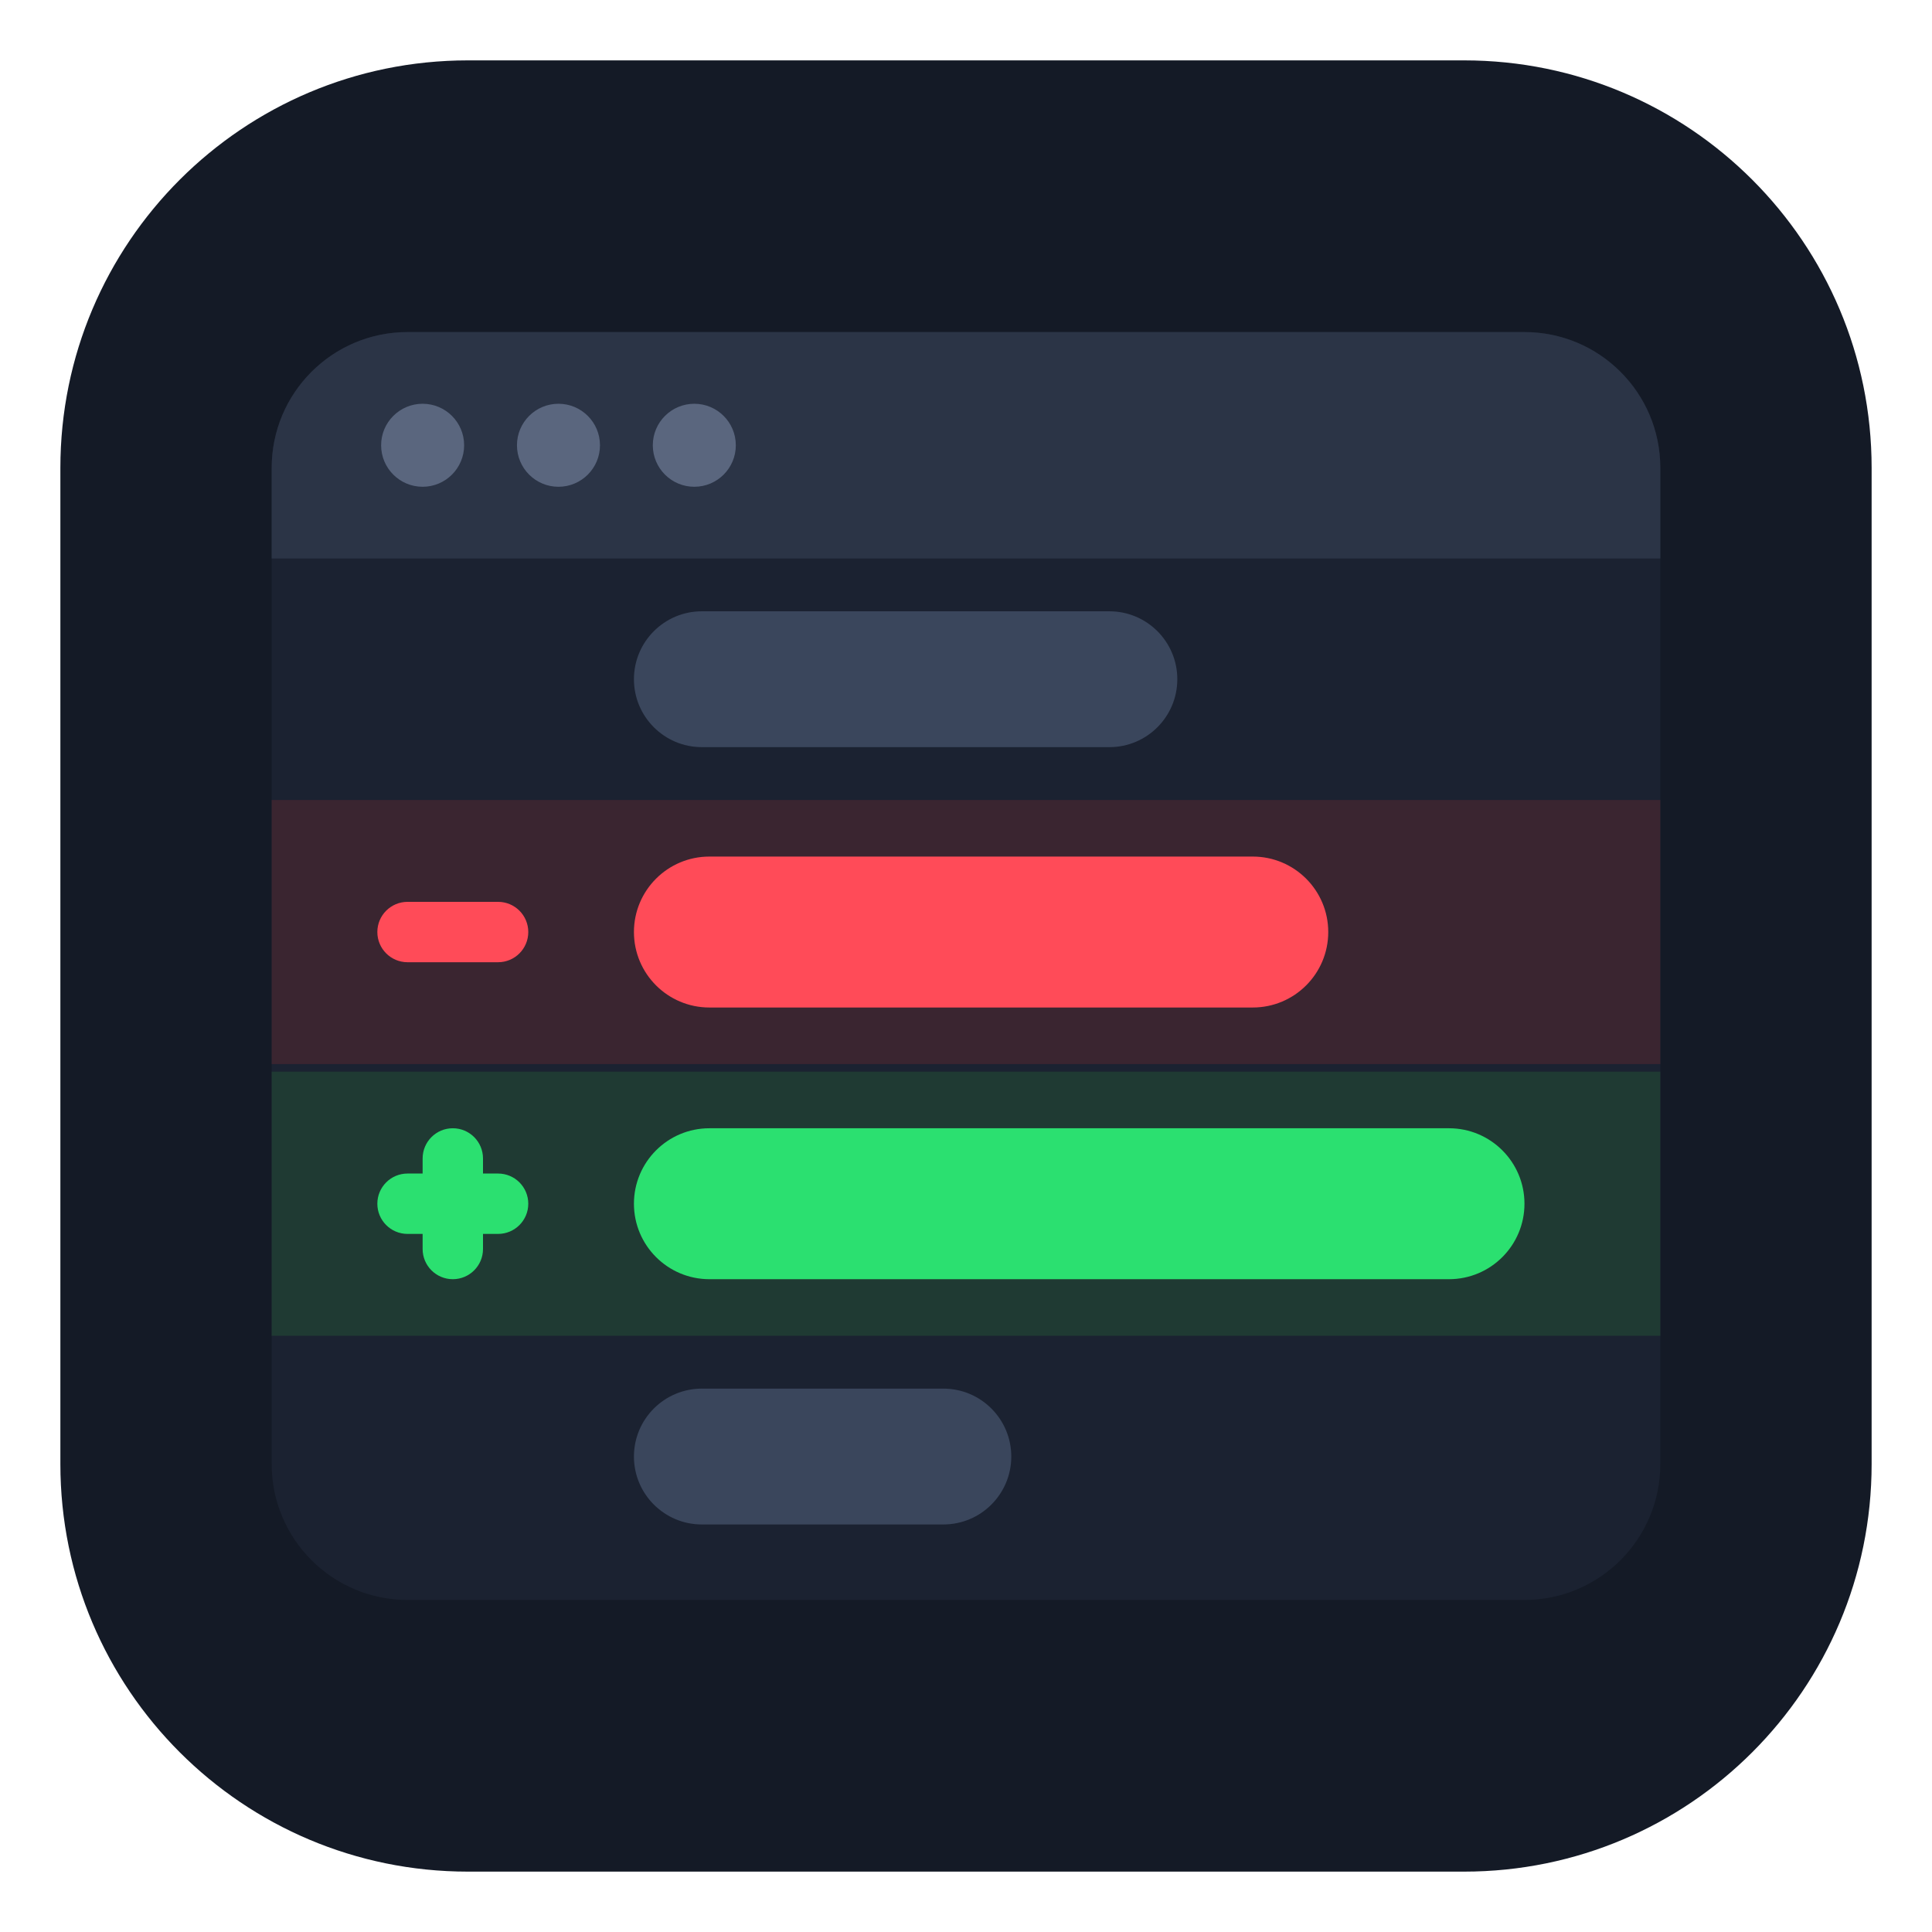
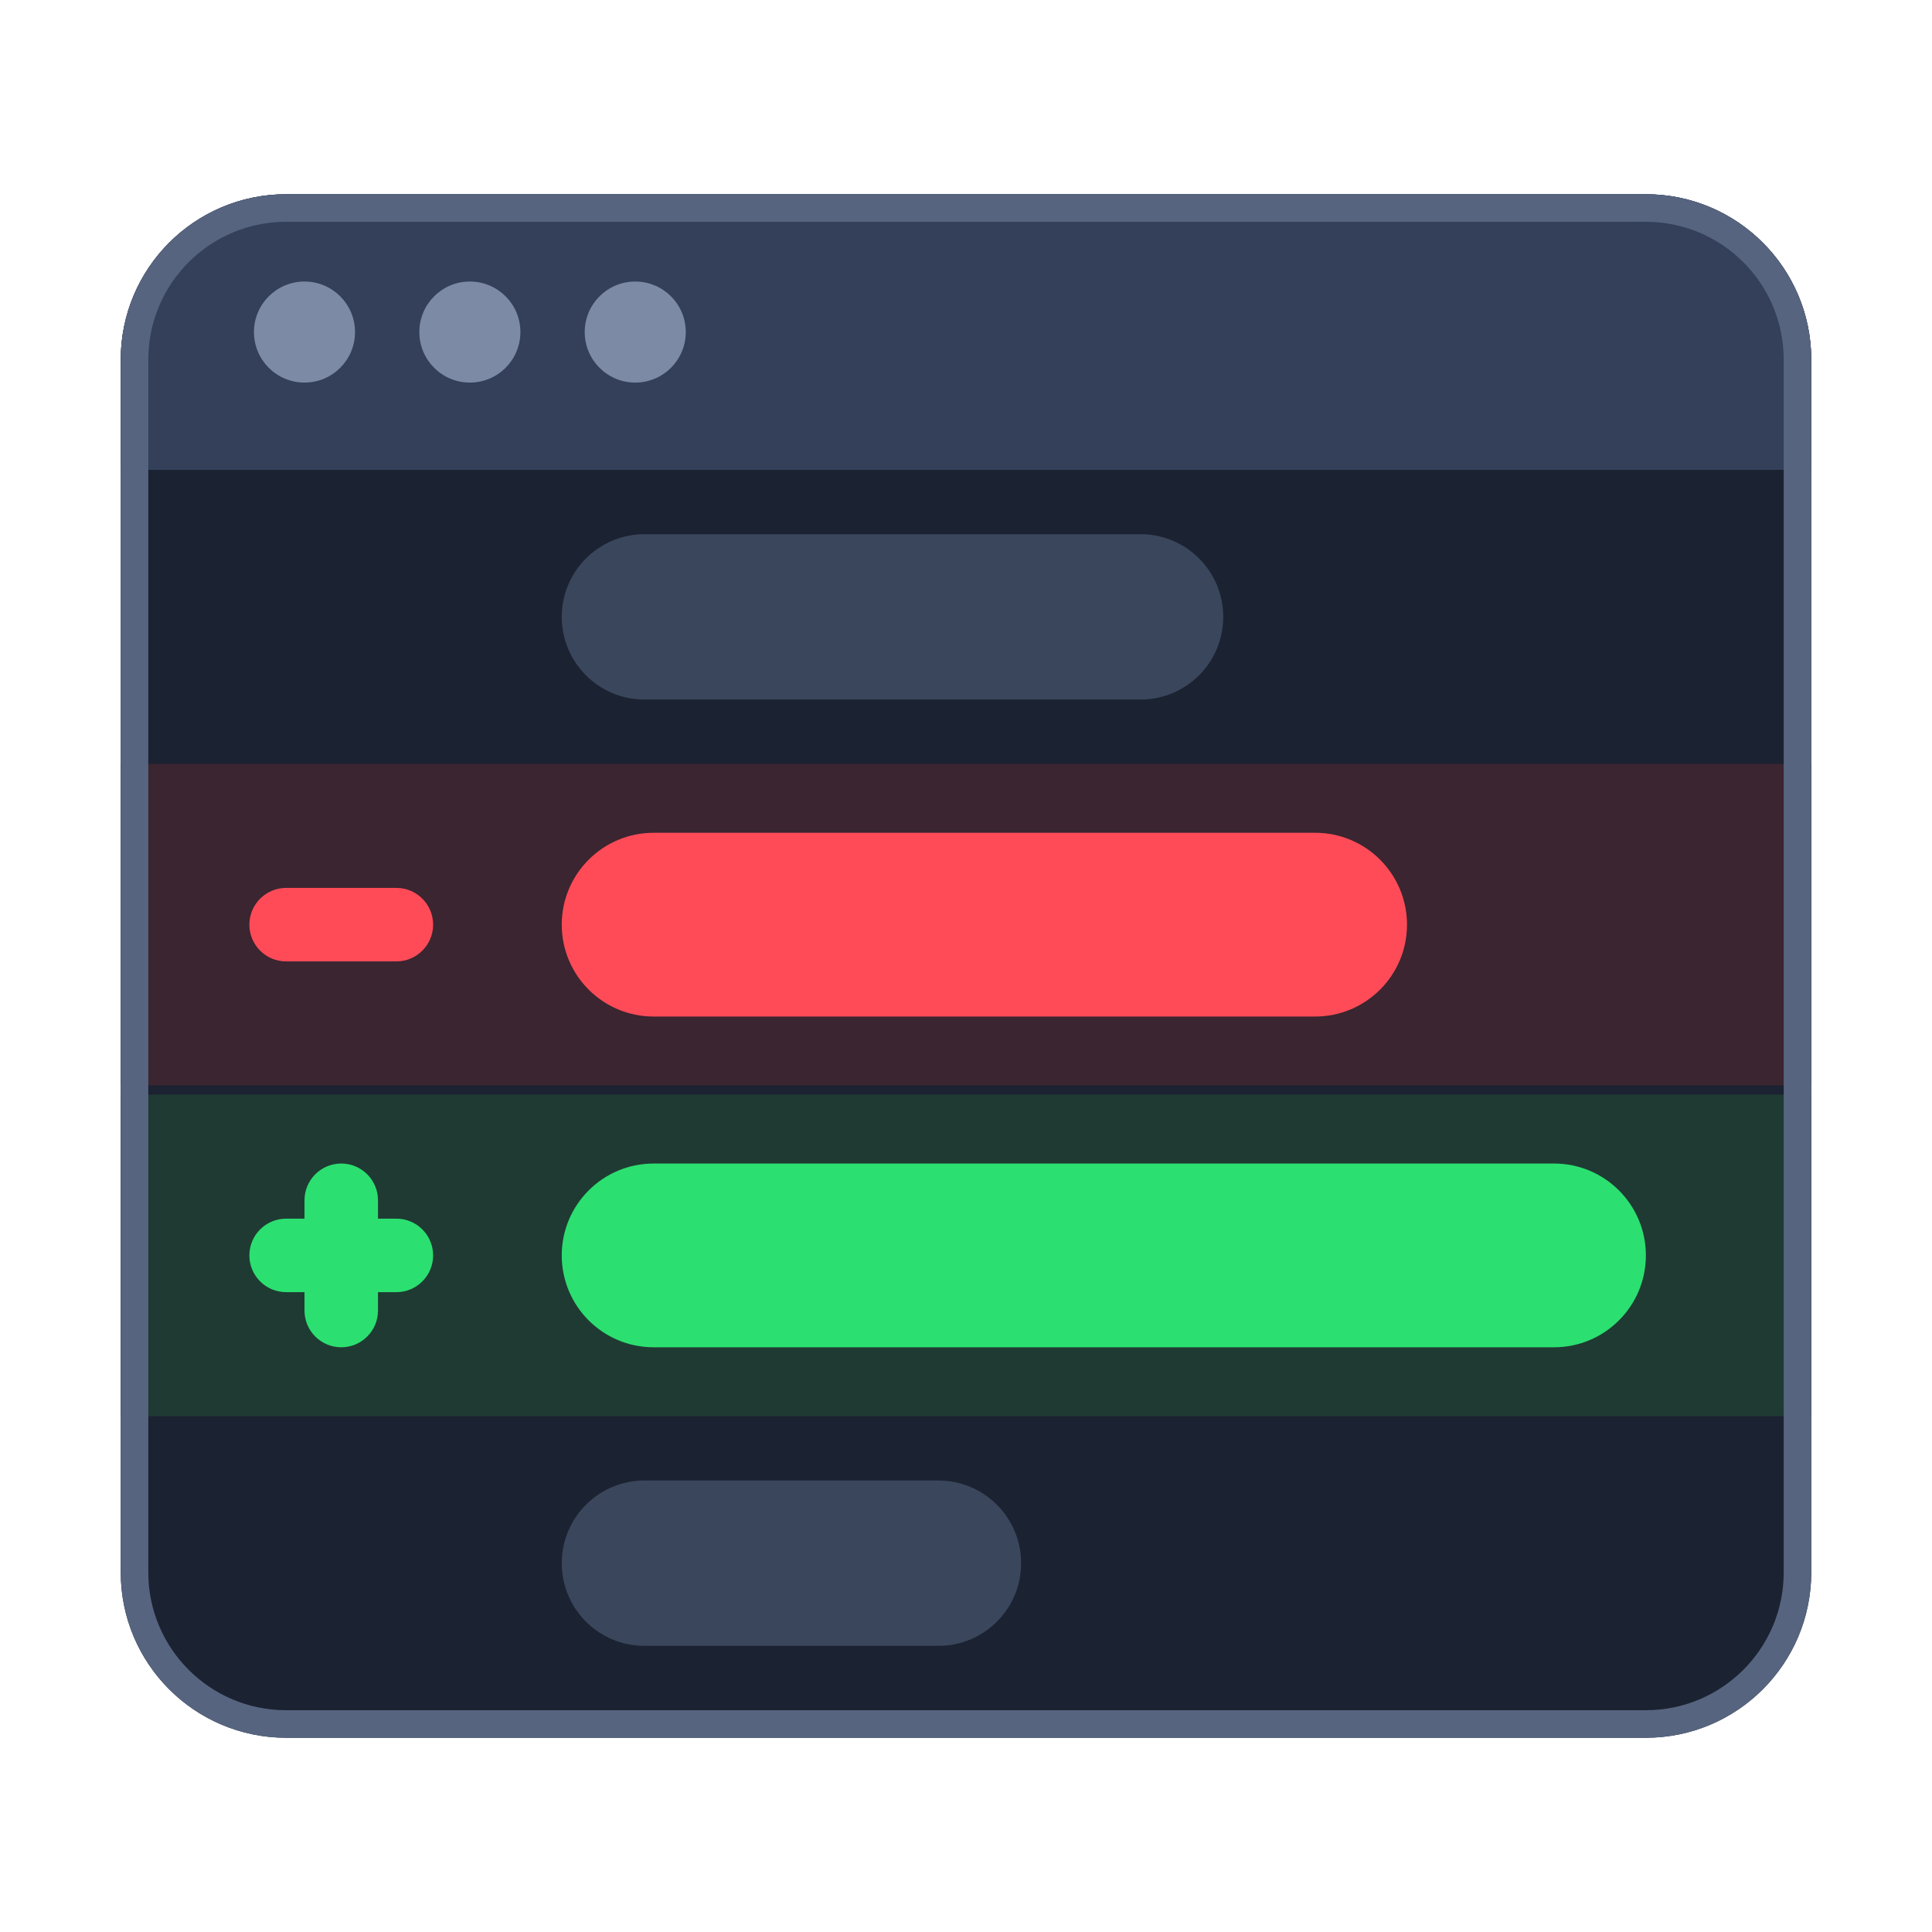
<svg xmlns="http://www.w3.org/2000/svg" viewBox="0 0 256 256">
-   <rect x="8" y="8" width="240" height="240" rx="54" fill="#141A26" />
-   <rect x="36" y="44" width="184" height="168" rx="18" fill="#1B2231" />
-   <path d="M54 44H202A18 18 0 0 1 220 62V74H36V62A18 18 0 0 1 54 44Z" fill="#2B3446" />
-   <rect x="36" y="106" width="184" height="35" fill="#3A2530" />
-   <rect x="36" y="142" width="184" height="35" fill="#1F3A33" />
-   <circle cx="56" cy="59" r="5.500" fill="#5A667E" />
-   <circle cx="74" cy="59" r="5.500" fill="#5A667E" />
-   <circle cx="92" cy="59" r="5.500" fill="#5A667E" />
-   <rect x="84" y="81" width="72" height="18" rx="9" fill="#3A465C" />
-   <rect x="50" y="119.500" width="20" height="8" rx="4" fill="#FF4B58" />
-   <rect x="84" y="113.500" width="92" height="20" rx="10" fill="#FF4B58" />
-   <rect x="50" y="155.500" width="20" height="8" rx="4" fill="#2BE070" />
-   <rect x="56" y="149.500" width="8" height="20" rx="4" fill="#2BE070" />
-   <rect x="84" y="149.500" width="118" height="20" rx="10" fill="#2BE070" />
-   <rect x="84" y="184" width="50" height="18" rx="9" fill="#3A465C" />
+   <g transform="translate(128 128) scale(1.2174) translate(-128 -128)">
+     <rect x="36" y="44" width="184" height="168" rx="18" fill="#1B2231" />
+     <path d="M54 44H202A18 18 0 0 1 220 62V74H36V62A18 18 0 0 1 54 44Z" fill="#34405A" />
+     <rect x="36" y="106" width="184" height="35" fill="#3A2530" />
+     <rect x="36" y="142" width="184" height="35" fill="#1F3A33" />
+     <circle cx="56" cy="59" r="5.500" fill="#7C8AA5" />
+     <circle cx="74" cy="59" r="5.500" fill="#7C8AA5" />
+     <circle cx="92" cy="59" r="5.500" fill="#7C8AA5" />
+     <rect x="84" y="81" width="72" height="18" rx="9" fill="#3A465C" />
+     <rect x="50" y="119.500" width="20" height="8" rx="4" fill="#FF4B58" />
+     <rect x="84" y="113.500" width="92" height="20" rx="10" fill="#FF4B58" />
+     <rect x="50" y="155.500" width="20" height="8" rx="4" fill="#2BE070" />
+     <rect x="56" y="149.500" width="8" height="20" rx="4" fill="#2BE070" />
+     <rect x="84" y="149.500" width="118" height="20" rx="10" fill="#2BE070" />
+     <rect x="84" y="184" width="50" height="18" rx="9" fill="#3A465C" />
+     <rect x="37.500" y="45.500" width="181" height="165" rx="16.500" fill="none" stroke="#56647F" stroke-width="3" />
+   </g>
</svg>
